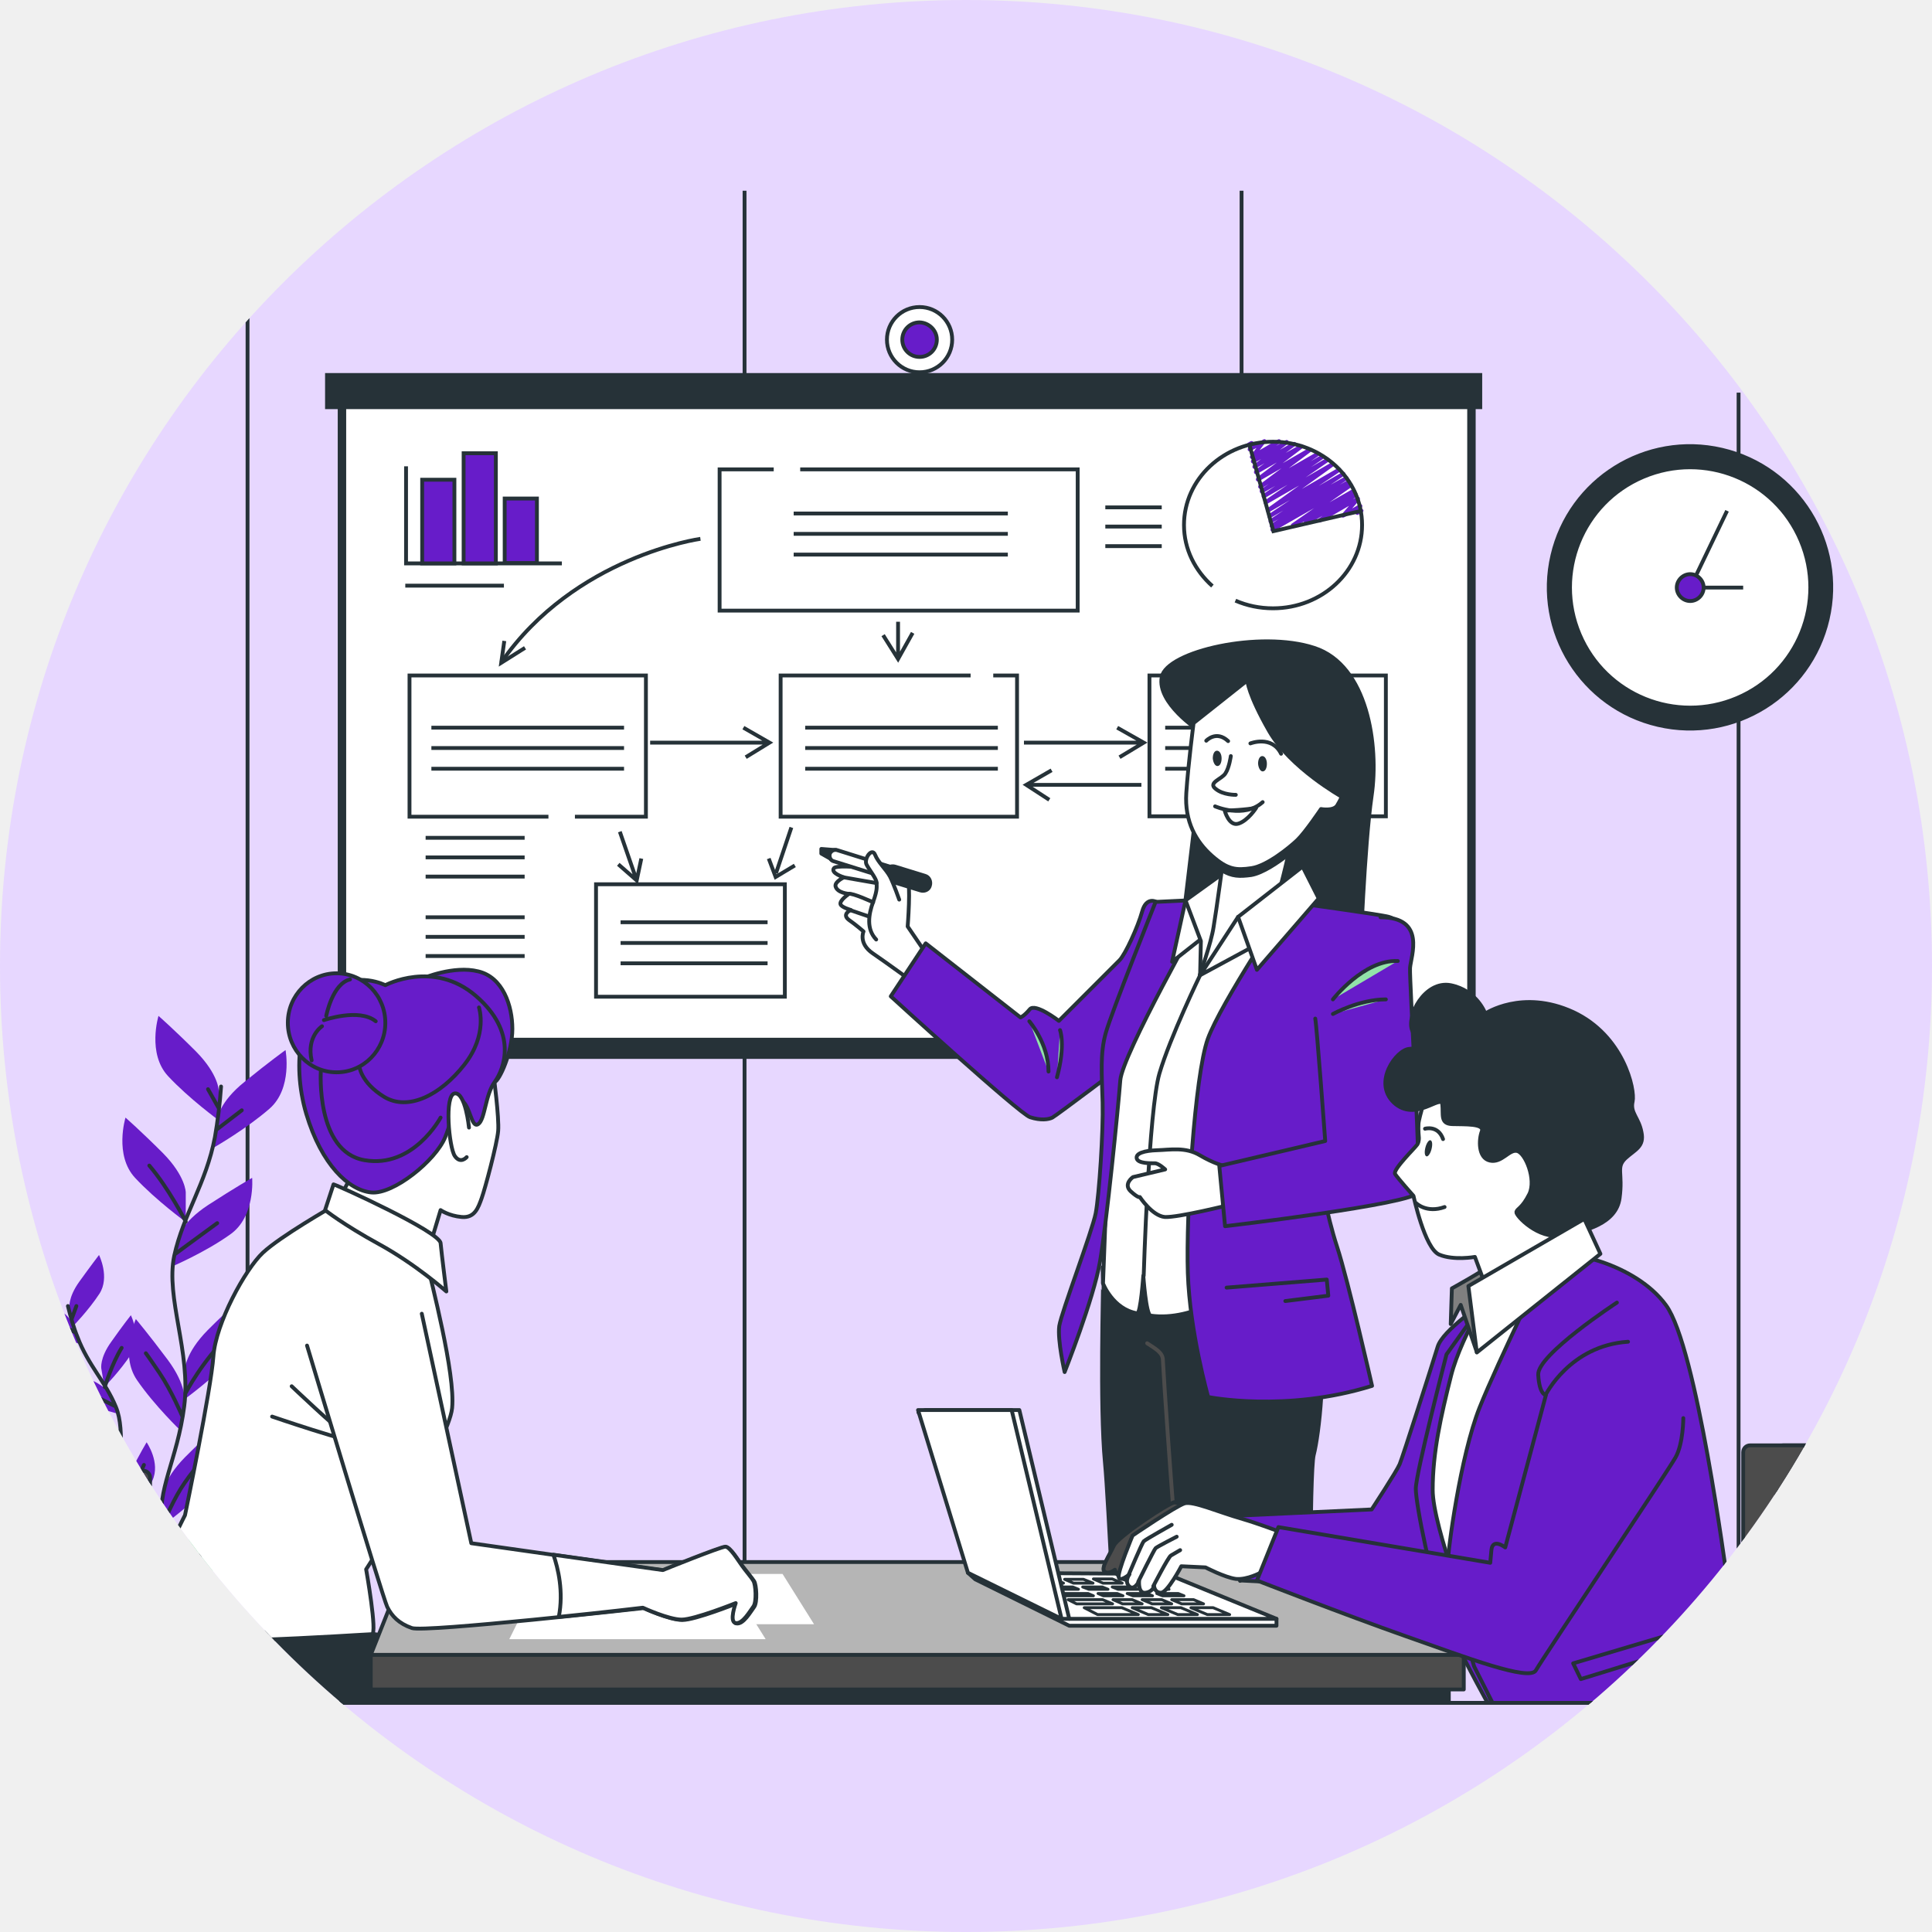
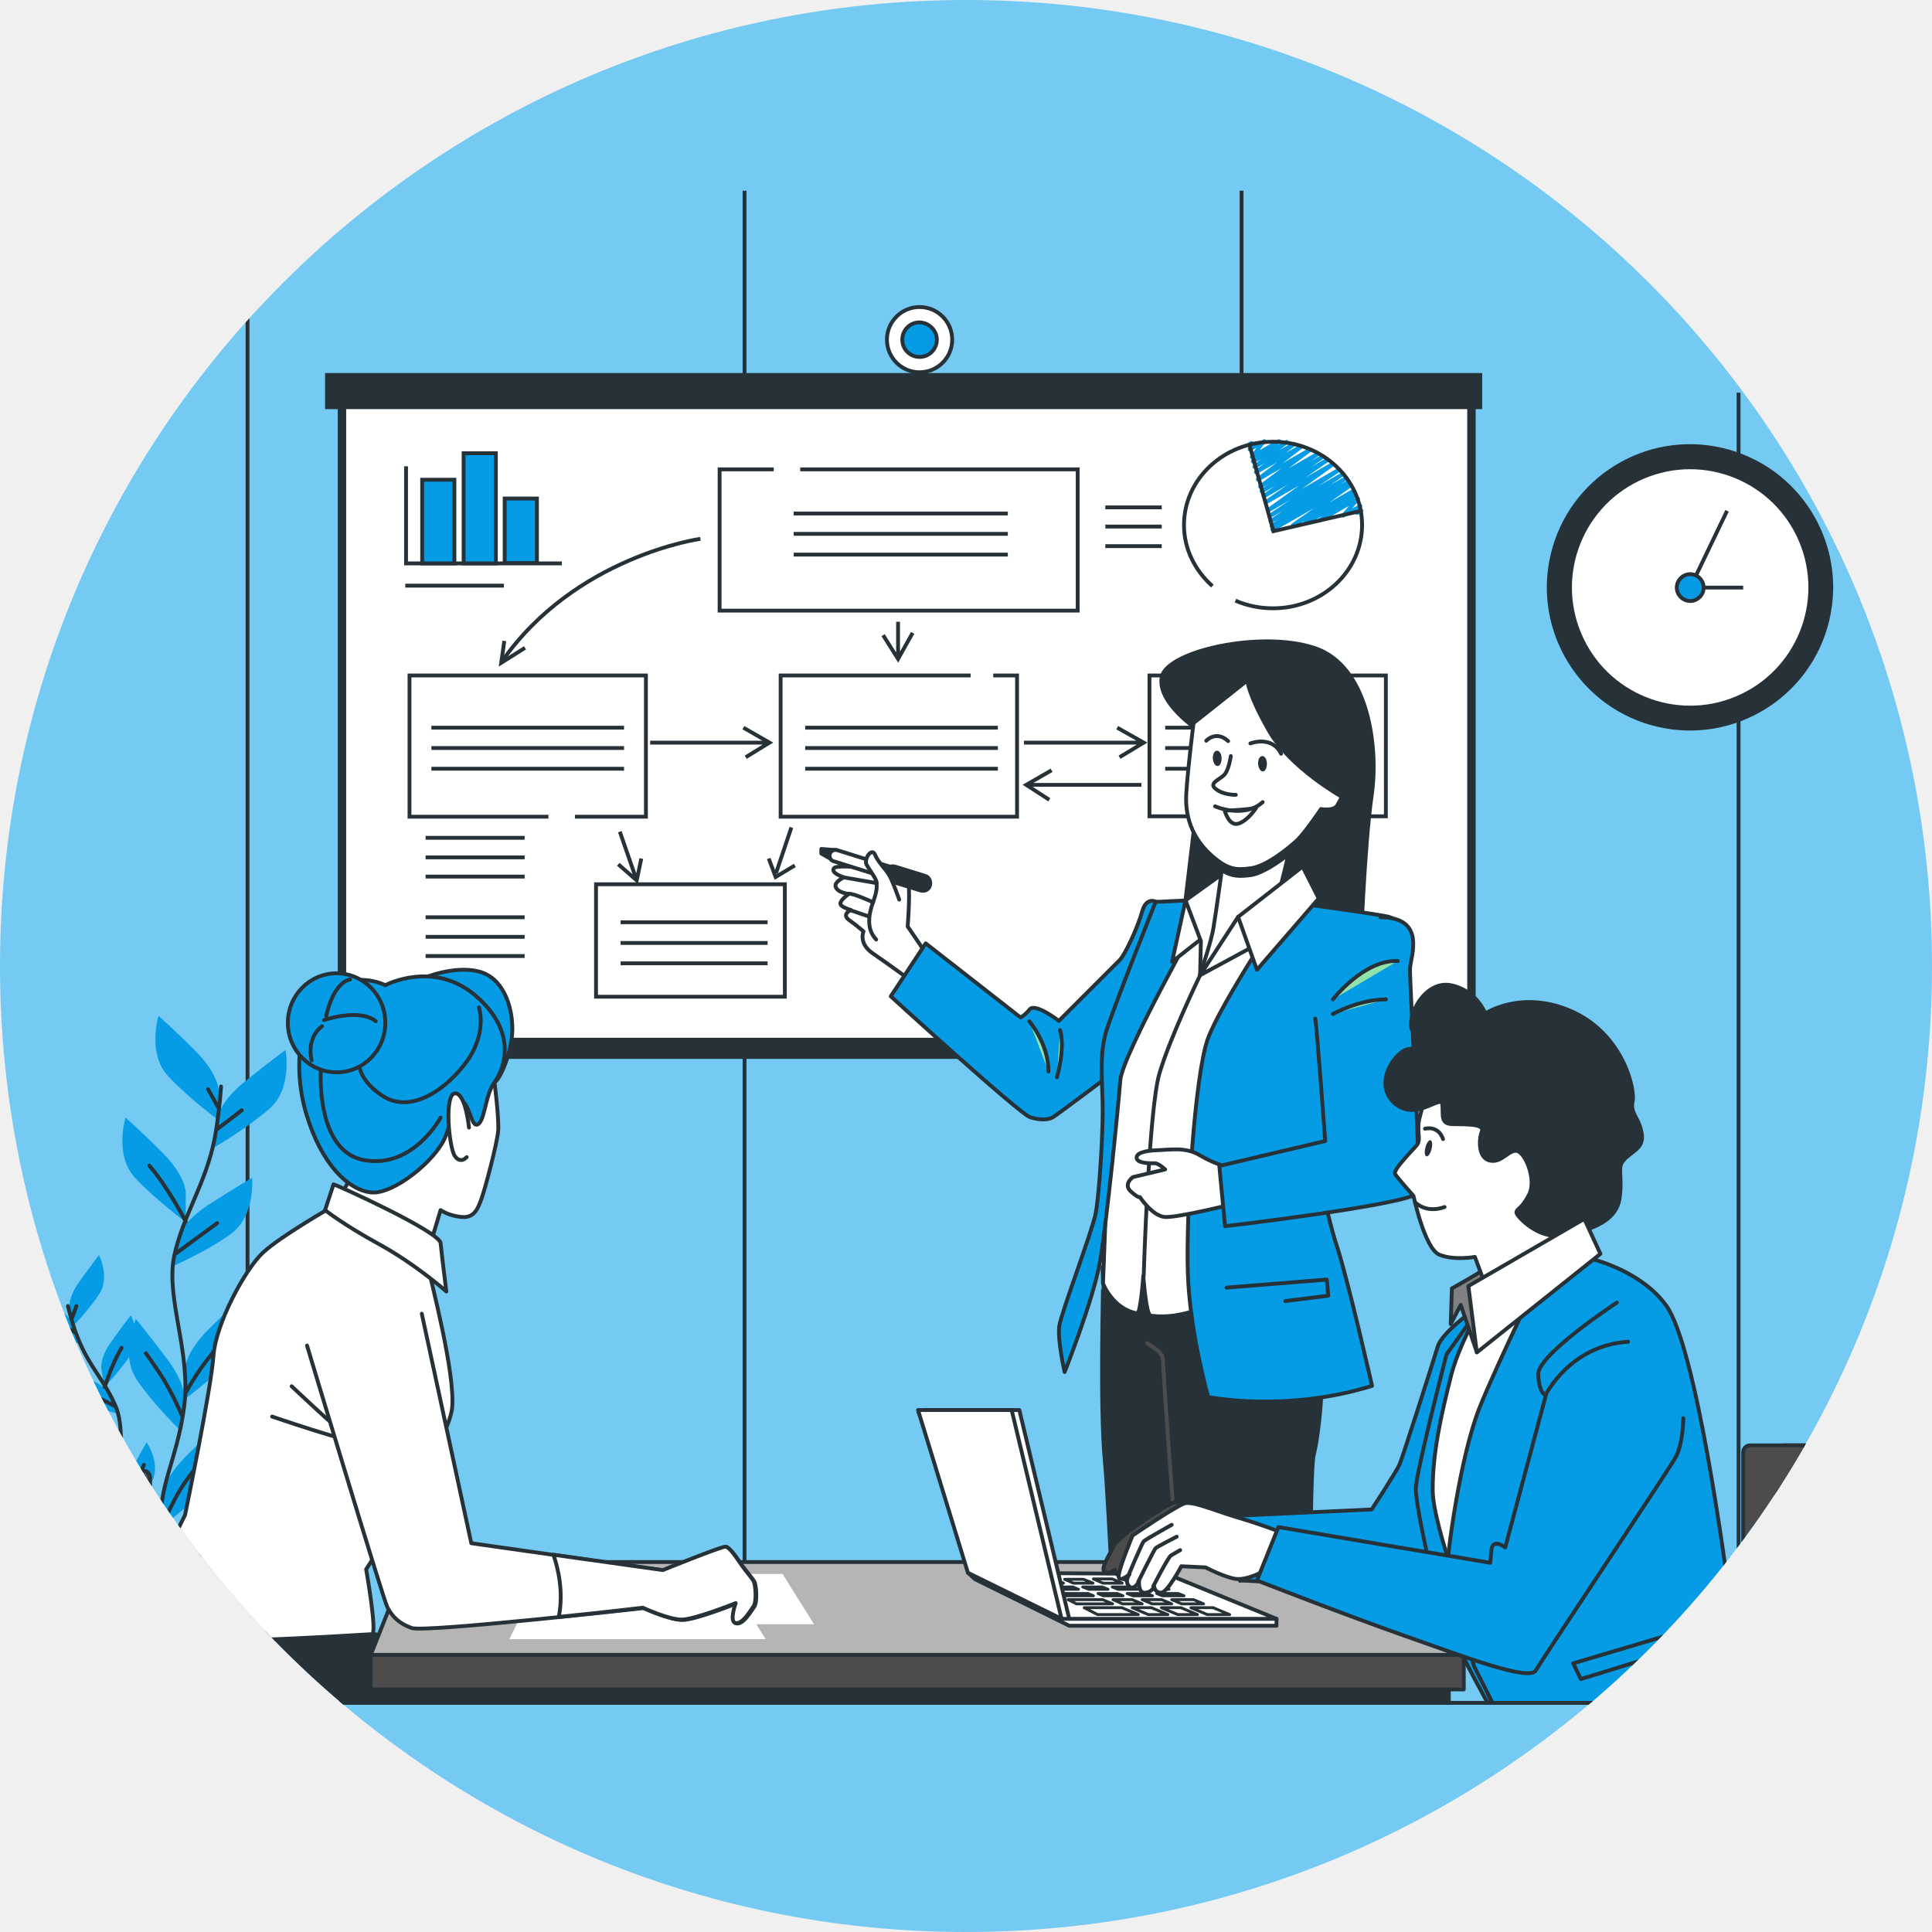
<svg xmlns="http://www.w3.org/2000/svg" xmlns:xlink="http://www.w3.org/1999/xlink" viewBox="0 0 503.4 503.4">
-   <style>.st1{clip-path:url(#SVGID_2_)}.st2{fill:none;stroke:#263238;stroke-miterlimit:10}.st3{fill:#263238}.st4{fill:#fff;stroke-linecap:round;stroke-linejoin:round}.st4,.st5{stroke:#263238;stroke-miterlimit:10}.st5,.st6{fill:#671cc9}.st7{fill:#92e3a9}.st11,.st12,.st13,.st15,.st8{stroke:#263238;stroke-linecap:round;stroke-linejoin:round;stroke-miterlimit:10}.st8{fill:none}.st11{fill:#263238}.st12{fill:#671cc9}.st13{fill:#92e3a9}.st15{fill:#4c4c4c}.st17{fill:#fff}</style>
+   <style>.st1{clip-path:url(#SVGID_2_)}.st2{fill:none;stroke:#263238;stroke-miterlimit:10}.st3{fill:#263238}.st4{fill:#fff;stroke-linecap:round;stroke-linejoin:round}.st4,.st5{stroke:#263238;stroke-miterlimit:10}.st5,.st6{fill:#059CE5}.st7{fill:#92e3a9}.st11,.st12,.st13,.st15,.st8{stroke:#263238;stroke-linecap:round;stroke-linejoin:round;stroke-miterlimit:10}.st8{fill:none}.st11{fill:#263238}.st12{fill:#059CE5}.st13{fill:#92e3a9}.st15{fill:#4c4c4c}.st17{fill:#fff}</style>
  <g id="Layer_12">
    <defs>
      <circle id="SVGID_1_" cx="251.7" cy="251.7" r="251.7" />
    </defs>
    <clipPath id="SVGID_2_">
      <use xlink:href="#SVGID_1_" overflow="visible" />
    </clipPath>
-     <path clip-path="url(#SVGID_2_)" fill="#e7d7ff" d="M-2.1-4.3h507.7v507.7H-2.1z" />
+     <path clip-path="url(#SVGID_2_)" fill="#74CAF3" d="M-2.1-4.3h507.7v507.7H-2.1z" />
    <g class="st1">
      <path class="st2" d="M64.5 63.4V419m0-369.3v6.8M194 49.7V419M323.5 49.7V419M453 102.3V419m0-369.3v43.8" />
    </g>
    <g class="st1">
      <path class="st3" d="M88 100.2h296.5v175.7H88z" />
      <path class="st4" d="M89.7 105.2h293.1v165.7H89.7z" />
      <path class="st3" d="M84.7 97.2h301.5v9.4H84.7z" />
      <circle class="st4" cx="239.6" cy="88.5" r="8.5" />
      <path class="st5" d="M244.1 88.5c0 2.5-2 4.5-4.5 4.5s-4.5-2-4.5-4.5 2-4.5 4.5-4.5c2.5.1 4.5 2.1 4.5 4.5z" />
    </g>
    <g class="st1">
      <path class="st2" d="M142.9 212.8h-36.2V176h61.6v36.8h-18.5m5.5 17.6h49.2v29.3h-49.2zM258.8 176h6.2v36.8h-61.6V176h49.5m-44.4-53.7h72.3v36.8h-93.3v-36.8h14.1m97.9 53.7h61.6v36.7h-61.6zm-117-35.6s-32.7 4.5-51.9 32.2m30.9 44.1l4.4 12.7m40.3-13.8l-4 11.9m-41.1-2.3l4.8 4.2 1.2-5.7m33.2 0l1.8 4.8 5-3" />
      <path class="st2" d="M131.4 167l-.8 5.7 6.2-3.9m130 24.7h30.9m-6.6-3.9l6.9 3.9-6.3 3.8m-122.3-3.8h30.8m-6.5-3.9l6.8 3.9-6.2 3.8M234 162v9.4m3.8-6.5l-3.8 6.8-3.9-6.2m67.3 39h-29.7m6.3-3.8l-6.6 3.8 6 3.9m-66.6-74.6h55.8m-55.8 5.3h55.8m-55.8 5.4h55.8m-150.2 45.1h50.2m-50.2 5.3h50.2m-50.2 5.4h50.2m47.2-10.7H260m-50.2 5.3H260m-50.2 5.4H260m43.6-10.7h50.2m-50.2 5.3h50.2m-50.2 5.4h50.2m-192.1 40H200m-38.3 5.4H200m-38.3 5.3H200" />
      <path class="st6" d="M331.5 138.5c-.2 0-.3-.1-.4-.2-.1-.2-.1-.5.2-.7l.4-.2-.1.1c-.2.1-.5.1-.7-.2-.1-.2-.1-.5.2-.7l2-1.3-1.8 1c-.2.1-.5.1-.7-.2-.1-.2-.1-.5.2-.7l3.6-2.4-3.4 2c-.2.1-.5.1-.7-.2-.1-.2-.1-.5.1-.7l5.7-3.8-5.5 3.2c-.2.1-.5.1-.7-.2-.1-.2-.1-.5.1-.7l8.5-6.1-8.5 4.9c-.2.1-.5.1-.7-.2-.1-.2-.1-.5.1-.7l6.1-4.2-6 3.5c-.2.1-.5.1-.7-.2-.1-.2-.1-.5.1-.7l3.4-2.3-3.3 1.9c-.2.1-.5.1-.7-.2-.1-.2-.1-.5.1-.7l2.2-1.5-2 1.2c-.2.1-.5.1-.7-.2-.1-.2-.1-.5.1-.7l5.9-4.4-5.9 3.4c-.2.1-.5.1-.7-.2-.1-.2-.1-.5.1-.7l5.3-4-5.2 3c-.2.1-.5.1-.7-.2-.1-.2-.1-.5.1-.7l2.6-1.9-2.4 1.4c-.2.1-.5.1-.7-.2-.1-.2-.1-.5.1-.7l2.1-1.6-1.9 1.1c-.2.1-.5.1-.7-.2-.1-.2-.1-.5.1-.7l1.1-.8-.8.5c-.2.1-.5.1-.6-.1-.2-.2-.2-.5 0-.6l1.6-2.1-1.5.8c-.2.1-.4.1-.6 0-.2-.1-.2-.3-.2-.5l.2-.6c-.2 0-.3-.1-.4-.3-.1-.2-.1-.5.2-.7l.7-.4c.2-.1.4-.1.6 0 .2.1.2.3.2.5l-.1.5 2.7-1.5c.2-.1.5-.1.6.1.2.2.2.5 0 .6l-1.6 2.1 4.8-2.8c.2-.1.5-.1.7.2.1.2.1.5-.1.7l-1.1.8 2.5-1.5c.2-.1.5-.1.7.2.1.2.1.5-.1.7l-2.1 1.6 3.5-2c.2-.1.5-.1.7.2.1.2.1.5-.1.7L335 118l3.9-2.2c.2-.1.5-.1.7.2.1.2.1.5-.1.7l-5.3 4 6.9-4c.2-.1.5-.1.7.2.1.2.1.5-.1.7l-5.9 4.4 7.3-4.2c.2-.1.5-.1.7.2.1.2.1.5-.1.7l-2.2 1.5 2.9-1.7c.2-.1.5-.1.7.2.1.2.1.5-.1.7l-3.4 2.3 4.1-2.4c.2-.1.5-.1.7.2.1.2.1.5-.1.7l-6.1 4.2 6.9-4c.2-.1.5-.1.7.2.1.2.1.5-.1.7l-8.5 6.1 9.5-5.5c.2-.1.5-.1.7.2.1.2.1.5-.1.7l-5.7 3.8 6.2-3.6c.2-.1.5-.1.7.2.1.2.1.5-.2.7l-3.6 2.4 3.9-2.2c.2-.1.5-.1.7.2.1.2.1.5-.2.7l-2 1.3 2.1-1.2c.2-.1.5-.1.7.2.1.2.1.5-.2.7l-.4.2.4-.3c.2-.1.5-.1.7.2.1.2.1.5-.1.7l-5.9 4.1 6.1-3.5c.2-.1.5-.1.7.2.1.2.1.5-.1.7l-.1.1c.2-.1.5-.1.7.2.1.2.1.5-.1.7l-1.1.8 1.1-.6c.2-.1.5-.1.6.1.2.2.2.5 0 .7l-1.9 2.2 1.9-1.1c.2-.1.4-.1.6.1.2.1.2.4.1.6l-.2.5c.2 0 .4.1.5.2.1.2.1.5-.2.7l-1.1.6c-.2.1-.4.1-.6-.1-.2-.1-.2-.4-.1-.6l.2-.4-3.2 1.8c-.2.1-.5.1-.6-.1-.2-.2-.2-.5 0-.7l1.9-2.2-7.4 4.3c-.2.1-.5.1-.7-.2-.1-.2-.1-.5.1-.7l1.1-.8-4.2 2.4c-.2.1-.5.1-.7-.2-.1-.2-.1-.5.1-.7l.1-.1-2.8 1.6c-.2.1-.5.1-.7-.2-.1-.2-.1-.5.1-.7l5.9-4.1-10.5 6c-.2 0-.3.1-.4.1z" />
      <path class="st2" d="M315.9 152.7c-4.5-4-7.4-9.6-7.4-15.9 0-12 10.4-21.7 23.2-21.7 12.8 0 23.2 9.7 23.2 21.7s-10.4 21.7-23.2 21.7c-3.5 0-6.8-.7-9.8-2M288 132.2h14.7m-14.7 5h14.7m-14.7 5.1h14.7m-191.8 76h25.8m-25.8 5.1h25.8m-31.1-70.8h25.7m-20.4 75.8h25.8M110.9 239h25.8m-25.8 5.1h25.8m-25.8 5h25.8" />
      <path class="st2" d="M325.5 115.7l6.3 22.7 22.9-5.3m-248.9-11.6v25.3h40.6" />
      <path class="st5" d="M110 125h8.4v21.8H110zm21.5 4.9h8.4v16.8h-8.4zm-10.7-11.8h8.4v28.7h-8.4z" />
    </g>
    <g class="st1">
      <path class="st6" d="M57 284.2s0-4.2-5.9-10.2c-5.9-5.9-9.8-9.3-9.8-9.3s-3 9.8 2.5 15.7c5.5 5.9 13.2 11.5 13.2 11.5v-7.7zm-8.6 26.5s0-4.2-5.9-10.2c-5.9-5.9-9.8-9.3-9.8-9.3s-3 9.8 2.5 15.7c5.5 5.9 13.2 11.5 13.2 11.5v-7.7z" />
      <path class="st6" d="M56.7 291.4s.4-4.2 7-9.5c6.5-5.3 10.7-8.3 10.7-8.3s1.9 10-4.2 15.3c-6.1 5.3-14.3 10-14.3 10l.8-7.5zm-10.4 31.3s.9-4.1 7.9-8.7c7.1-4.6 11.5-7.1 11.5-7.1s.9 10.2-5.8 14.8c-6.6 4.7-15.3 8.4-15.3 8.4l1.7-7.4zm1.9 34.1s0-4.2 5.9-10.2c5.9-5.9 9.8-9.3 9.8-9.3s3 9.8-2.5 15.7c-5.5 5.9-13.2 11.5-13.2 11.5v-7.7z" />
      <path class="st6" d="M48.1 365.2s.6-4.2-4.4-10.9-8.3-10.6-8.3-10.6-4.3 9.2.3 15.9c4.6 6.7 11.4 13.2 11.4 13.2l1-7.6zm-5.8 24.7s0-4.2 5.9-10.2c5.9-5.9 9.8-9.3 9.8-9.3s3 9.8-2.5 15.7c-5.5 5.9-13.2 11.5-13.2 11.5v-7.7z" />
      <path class="st7" d="M46.2 412.2s-1.1-4.1 3.2-11.4c4.2-7.3 7.1-11.5 7.1-11.5s5.3 8.7 1.5 15.8c-3.8 7.1-9.8 14.4-9.8 14.4l-2-7.3z" />
      <path class="st8" d="M57.6 283.1c-.3 4.5-.9 9.2-1.6 13.2-2.3 12.1-8.2 20-10.6 30.9-2.3 11 4.4 25.1 2.6 39.2-1.8 14.1-7.3 21.9-5.7 31.3 1.6 9.4 9.8 34.8 9.8 34.8m4.5-138.3l6.4-4.9m-6.1-.7l-2.7-4.8m-8.5 42.9s5.4-4 10.9-8m-8.2-.4s-4.5-8.8-9.5-14.6m9.5 59.2s4.2-8.2 11.5-15.3" />
      <path class="st8" d="M47.4 368.8s-2.7-6.4-5.8-11c-3.1-4.6-3.6-5.2-3.6-5.2m4.3 45.1s2.1-5.4 4.8-9.8c2.7-4.3 6.3-8.2 6.3-8.2m-5.2 39.9s-.6-5.1 1.6-9.4c2.2-4.3 4.8-10 5.8-12.2" />
      <path class="st6" d="M18.1 340.9s-.5-2.7 2.6-7 5.1-6.9 5.1-6.9 2.9 5.8.1 10.1-7 8.6-7 8.6l-.8-4.8zm8.3 15.7s-.5-2.7 2.6-7c3.1-4.4 5.1-6.9 5.1-6.9s2.9 5.8.1 10.1-7 8.6-7 8.6l-.8-4.8z" />
      <path class="st6" d="M19.2 345.4s-.7-2.6-5.4-5.2-7.6-4-7.6-4-.1 6.5 4.3 9.2c4.4 2.7 10 4.7 10 4.7l-1.3-4.7zm9.9 18.5s-1-2.5-5.9-4.6c-4.9-2.1-8-3.2-8-3.2s.6 6.5 5.2 8.7c4.7 2.2 10.5 3.6 10.5 3.6l-1.8-4.5zm2.5 21.6s-.5-2.7-4.8-5.7c-4.4-3.1-7.1-4.8-7.1-4.8s-.8 6.4 3.3 9.6c4.1 3.1 9.5 5.8 9.5 5.8l-.9-4.9z" />
      <path class="st6" d="M32.5 390.7s-.8-2.6 1.6-7.3c2.4-4.8 4.1-7.6 4.1-7.6s3.7 5.3 1.5 10-5.7 9.5-5.7 9.5l-1.5-4.6z" />
      <path class="st7" d="M40 412.2s.3-2.7 4.5-6 6.8-5.2 6.8-5.2 1.2 6.4-2.7 9.7c-3.9 3.4-9.1 6.3-9.1 6.3l.5-4.8zm-1.1-6.7s-.5-2.7-4.8-5.7c-4.4-3.1-7.1-4.8-7.1-4.8s-.8 6.4 3.3 9.6c4.1 3.1 9.5 5.8 9.5 5.8l-.9-4.9zm-.1 14.5s.2-2.7-3.2-6.8c-3.4-4.1-5.7-6.4-5.7-6.4s-2.4 6 .8 10.1 7.7 8 7.7 8l.4-4.9z" />
      <path class="st8" d="M17.7 340.3c.7 2.8 1.5 5.7 2.5 8.1 2.8 7.4 7.3 11.6 10 18.2s0 16.2 2.6 24.8c2.7 8.6 6.9 12.9 7 19 0 6.1-2.4 22.9-2.4 22.9m-17.9-86.2l-4.5-2.3m3.7-1.2l1.2-3.3m9.9 26s-3.8-1.9-7.7-3.9m5.2-1s1.8-6 4.4-10.2m.4 38.1s-3.5-4.7-8.9-8.4" />
      <path class="st8" d="M33.4 392.9s1-4.3 2.4-7.5c1.5-3.2 1.7-3.7 1.7-3.7m2 33.3s3-3.7 4.9-5.1c1.9-1.4 3.2-2.8 3.2-2.8m-7.9 3.3s-1.9-3.2-4.1-5.6c-2.1-2.4-4.8-4.5-4.8-4.5m7.6 24.6s-.2-3.3-2-5.7c-1.9-2.5-4.1-5.7-5-7" />
    </g>
    <g class="st1">
      <circle transform="rotate(-76.927 440.335 153.106)" cx="440.4" cy="153.1" fill="#263238" stroke="#263238" stroke-miterlimit="10" r="36.8" />
      <circle transform="rotate(-22.957 440.31 153.118)" cx="440.4" cy="153.1" fill="#fff" stroke="#263238" stroke-miterlimit="10" r="31.3" />
      <path class="st2" d="M450 133.1l-9.6 20h13.8" />
      <path class="st5" d="M443.9 153.1c0 1.9-1.6 3.5-3.5 3.5s-3.5-1.6-3.5-3.5 1.6-3.5 3.5-3.5 3.5 1.6 3.5 3.5z" />
    </g>
    <g class="st1">
      <path class="st4" d="M241.2 248.3l-4.7-6.9s.9-11.1-.1-12.8c-1.1-1.7-18.2-3.7-19.1-2.4-1 1.3 2.6 2.4 2.6 2.4s-2.4 1.1-2.2 2.3c.4 1.8 3.5 2 3.5 2s-2.5 1.7-2.2 2.7c.2.8 2.7 1.5 2.7 1.5s-2.5 1.1-.5 2.6c2 1.4 3.8 3 3.8 3s-1.4 3.1 2.4 5.7 10.5 7.5 10.5 7.5l3.3-7.6z" />
      <path class="st11" d="M217.8 221.5l-3.8-.3v1.2l3 1.7c.1 0 .8-2.9.8-2.6z" />
      <path class="st4" d="M232.7 229.2c-.2 0-.3 0-.5-.1l-15-4.7c-.8-.2-1.2-1.1-1-1.9.3-.8 1.1-1.2 1.9-1l15 4.7c.8.3 1.2 1.1 1 1.9-.2.7-.8 1.1-1.4 1.1z" />
      <path class="st11" d="M240.5 232.1c-.2 0-.4 0-.7-.1l-7.8-2.4c-1.1-.3-1.6-1.5-1.3-2.5.3-1.1 1.5-1.6 2.5-1.3l7.8 2.4c1.1.3 1.6 1.5 1.3 2.5-.2.9-1 1.4-1.8 1.4z" />
      <path class="st4" d="M234.3 234.4s-1.4-4-2.4-6c-1.1-2-3.1-3.7-3.9-5.7-.8-2-3 1.1-2.2 2.6.8 1.5 2.6 3.7 2.6 4.7s.3 1.7-.9 5-1.8 7.1.8 9.8" />
      <path class="st8" d="M219.8 228.6l8.6 1.5m-7.3 2.8c1-.3 6.4 2.2 6.4 2.2m-5.8 2.1l4.4 1.5" />
      <path class="st12" d="M301.3 235s-2.6-1.5-3.7 2.5-4.4 11.2-5.9 12.7L275.9 266s-6.2-4.8-7.6-3c-1.5 1.8-2.4 2.1-2.4 2.1l-24.7-19.3-9.1 13.8s33.5 30.6 36.3 31.5c2.8.9 4.8.6 5.8.1s19.4-14.4 19.4-14.4 11.2-36.2 12.2-37.5c.8-1.3-4.5-4.3-4.5-4.3z" />
      <path class="st13" d="M268.2 266.1s5 5.8 5 13.1m3-10.8s1.5 3.8-.8 12.3" />
      <path class="st11" d="M312.3 190.3s-10.9-7.1-9.6-13.9c1.3-6.7 25.7-12.2 39.7-7.6 14 4.5 16.9 25.6 15 38.5-1.9 13-3 42.5-3 42.5l-47.6 1.4s4.4-34.6 5.4-45.6c.9-10.8.1-15.3.1-15.3zM287.9 381c1 10.3 2.9 55.9 4 62.7h49.5c-.1-7.8-.2-60.3.9-64.6 1.4-5.4 3.4-23.3 1.2-33.6s-4.8-15.2-4.8-15.2l-51.4-.1.1 4.2c.1.1-.9 31.9.5 46.6z" />
      <path d="M298.9 350c2.1 1.4 4.1 2.4 4.1 4.4 1 18.1 5 68.8 6.4 87" fill="none" stroke="#4c4c4c" stroke-linecap="round" stroke-linejoin="round" stroke-miterlimit="10" />
      <path class="st4" d="M313.6 234.3l25.1.9s-20.2 31-20 48.1c.2 17.1 3.6 52.4 3.6 52.4s-11 8.7-22.5 7.1c-1.2-.2-1.9-10.4-1.9-10.4s-.7 9.9-1.6 9.8c-6.4-1.1-8.9-7.8-8.9-7.8l1.3-34.2s0-22.4 2.5-28.8c2.5-6.4 19.4-35 19.4-35l3-2.1z" />
      <path class="st8" d="M312.7 254.1s-7.8 16.1-10.6 25.6-4.1 52.7-4.1 52.7" />
      <path class="st12" d="M335.7 235s-17.6 26.3-21 35.7c-3.4 9.5-5.7 45.7-5.2 61 .5 15.4 5.3 32.3 5.3 32.3s20.2 4.1 42.7-2.9c0 0-6.2-27.3-9.1-36.2-2.9-8.9-4.2-17.9-4.2-17.9s20.2-64.5 20.1-65.5c0-1-.4-2-2.4-2.6-2-.6-26.2-3.9-26.2-3.9z" />
      <path class="st12" d="M319.6 335.5l26.1-2.1.4 4.2-11.2 1.4m-21.5-101.3s-21 37.1-21.5 43.8c-.5 6.7-3.6 37.6-5.3 47.3-1.7 9.8-9.2 28.7-9.2 28.7s-1.9-8.3-1.4-12c.6-3.7 8.6-24.7 9.5-29.4.9-4.7 2-21.5 1.8-28.8-.2-7.4-.7-12.7.8-18.1 1.5-5.4 13-34.2 13-34.2l16.7-.8-4.4 3.5z" />
      <path class="st4" d="M308.9 234.6l-3.5 16 8.9-7z" />
      <path class="st4" d="M319.6 226.9l-10.7 7.7 4 10.6-.2 8.9 12.1-18z" />
      <path class="st4" d="M318.9 222.7s-2 14.9-2.7 18.9c-.6 4-3.6 12.5-3.6 12.5s19.1-18.4 20-19.9c.9-1.5 4.2-16.3 4.2-16.3s-12.2 4.6-17.9 4.8z" />
      <path class="st11" d="M318.4 226.8c2.6 1.6 4.6 1.6 7.6 1.2 3-.5 7.1-3.3 9.9-5.5.6-2.6 1.1-4.6 1.1-4.6s-12.3 4.6-18 4.7c-.1.1-.3 1.8-.6 4.2z" />
      <path class="st4" d="M325 177.3l-14 11.1s-1.4 10.7-1.9 18.2 2.6 12.8 6.7 16.4c4.1 3.6 6.3 3.8 10.3 3.2 4-.6 9.8-5.3 11.9-7.3s6.2-8.1 6.2-8.1 3.2.6 4.2-.9c.9-1.5 1.2-2.3 1.2-2.3s-13.4-7.5-18.9-17.1-5.7-13.2-5.7-13.2z" />
      <path class="st8" d="M320.7 197s-.4 3-1.4 4.5c-.9 1.5-4.6 2.4-2.6 4 2 1.7 5.3 1.6 5.3 1.6m-5.4 3s7.5 3.3 12.4-1.1" />
      <path class="st8" d="M319.1 211.2s1.1 4.2 3.6 3.4c2.5-.8 4.6-4.1 4.6-4.1s-3.2.6-8.2.7z" />
      <path class="st3" d="M330.1 199c0 1.1-.4 2-1.1 2-.6 0-1.1-.9-1.2-2 0-1.1.4-2 1.1-2 .7 0 1.2.9 1.2 2zm-11.8-1.4c0 1.1-.4 2-1.1 2-.6 0-1.1-.9-1.2-2 0-1.1.4-2 1.1-2 .7 0 1.2.9 1.2 2z" />
      <path class="st8" d="M314.3 193s2.6-2.8 5.7.1m5.8.6s5.6-2.2 8 2.7" />
      <path class="st4" d="M322.6 238.9l-9.9 15.2 14.6-7.9z" />
      <path class="st4" d="M339.4 225.8l-16.8 13.1 4.9 13.8 16.1-18.6zm-20.4 78s-2.7-.6-6.4-2.8c-3.7-2.2-7.7-1.4-11.1-1.3-3.3.1-5.7.8-5.3 2.2.4 1.3 3.7 1.2 4.7 1.2s2.7 1.6 2.7 1.6l-8.4 2s-2.6 1.8-.6 3.7c2.1 1.9 2.4 1.5 2.4 1.5s3.2 4.9 6.5 5.2c3.4.2 17-3.2 17-3.2l-1.5-10.1z" />
      <path class="st12" d="M342.7 265.4c.4 2 2.6 31.9 2.6 31.9l-27.6 6.5 1.5 15.7s49.3-5.8 50.3-8.8c.9-3-2.3-55.5-2.1-58.5.2-3 4.3-13.2-7.7-13.2" />
      <path class="st13" d="M347.3 260.4s8.1-10.4 16.9-10m-16.9 13.8s6.9-3.8 13.8-3.8" />
    </g>
    <g class="st1">
      <path class="st15" d="M39.1 443.7V385c0-1-.8-1.8-1.8-1.8h-7.2c-1 0-1.8.8-1.8 1.8v58.7h10.8z" />
      <path class="st11" d="M30.2 443.7V385c0-1-.8-1.8-1.8-1.8h-7.2c-1 0-1.8.8-1.8 1.8v58.7h10.8zm4 0h128.5c-1.1-2.4-2.5-4.5-4.4-5.7-5.8-3.7-61.3-12.3-61.3-12.3l-57.7-.9-2.8.9s-3.1 4.3-2.8 6.4c.3 1.1.4 6.4.5 11.6z" />
      <path class="st4" d="M86.6 314.4s-13.5 7.7-18.1 12c-4.6 4.3-12.3 18.4-12.9 27-.6 8.6-7.4 41.4-7.4 41.4s-13.8 27-11.7 31c2.1 4 58.9 0 60.4 0s-1.5-16.9-1.5-16.9 21.5-33.1 22.4-42c.9-8.9-5.5-33.1-6.7-38.6-1.2-5.6-21.8-15.1-24.5-13.9z" />
      <path class="st8" d="M76 361.2s10.7 10.2 15.2 13.6m-20.3-5.7s19.8 6.8 24.9 7.3" />
      <path class="st4" d="M128.6 280s1.5 11.3 1.2 14.7c-.3 3.4-3.4 15-4.3 17.5-.9 2.5-1.8 5.2-5.2 4.9-3.4-.3-5.5-1.8-5.5-1.8l-3.4 11.3-23.3-13.5 3.1-6.1s-3.4-5.5-4.3-14.7c-.9-9.2 4.3-19.6 11-23.6s18.4-2.5 21.8.3c3.4 2.8 8.9 11 8.9 11z" />
      <path class="st4" d="M86.9 308.6c1.2.3 27.6 12.3 27.9 15.3.3 3.1 1.5 12.6 1.5 12.6s-8-7.1-17.5-12.3c-9.5-5.2-14.1-8.9-14.1-8.9l2.2-6.7z" />
      <path class="st12" d="M110.2 254.9s8-3.4 14.4-1.8c6.4 1.5 8.9 8.9 8.9 15s-3.4 13.5-4.6 13.8c-1.2.3-4.3-14.4-10.1-18.7-5.8-4.3-8.6-8.3-8.6-8.3z" />
      <path class="st12" d="M100.4 256.7s12.6-6.7 23.6 2.8c11 9.5 7.4 19 4.9 22.4-2.5 3.4-2.5 9.8-4.3 11-1.8 1.2-2.1-4.9-4.3-6.1-2.1-1.2-1.8 3.4-4.3 9.5s-13.5 15-19.3 14.4c-5.8-.6-12.9-7.1-16.9-20.5-4-13.5-1.2-27.9 6.1-32.5 7.4-4.7 14.5-1 14.5-1z" />
      <path class="st8" d="M124.8 262.5s2.4 7-3.8 14.9c-6.2 7.9-14.6 12.2-20.9 8.4-6.2-3.8-6.5-8.1-6.5-8.1" />
      <path class="st8" d="M83.6 279s-1.4 21.1 11.4 23.3c12.7 2.2 19.8-11.1 19.8-11.1" />
      <ellipse class="st12" cx="87.7" cy="266.5" rx="12.7" ry="12.9" />
      <path class="st8" d="M85 264.7s1.6-8.4 6.2-9.5m-6.8 10.6s9.2-3.2 13.5.3m-14 1.3s-4.1 2.7-2.7 8.9" />
      <path class="st4" d="M122.2 293.8s-.9-9.2-3.7-8.9c-2.8.3-1.5 14.1 0 16.3s3.1.3 3.1.3" />
      <path fill="#b5b5b5" stroke="#263238" stroke-linecap="round" stroke-linejoin="round" stroke-miterlimit="10" d="M381.4 431.2H96.6l9.6-24.2h211.1z" />
      <path class="st11" d="M99.7 436h277.8v7.6H99.7z" />
      <path class="st15" d="M96.6 431.2h284.8v9H96.6z" />
      <path class="st17" d="M203.9 410.1l8.2 13.1h-66.8l6.5-13.1z" />
      <path class="st17" d="M191.3 414l8.2 13.1h-66.8l6.5-13.1z" />
      <path class="st4" d="M109.9 342.3l12.9 59.8 50 7.1s15-6.1 16.3-6.1c1.2 0 3.4 3.7 4.3 4.9s2.5 3.1 3.1 4c.6.9.9 5.5 0 6.7-.9 1.2-2.8 4.6-4.6 4.3-1.8-.3 0-5.2 0-5.2s-10.7 4.3-14.1 4.3c-3.4 0-10.1-3.1-10.1-3.1s-57 6.4-60.4 5.2c-3.4-1.2-5.2-3.1-6.4-5.5-1.2-2.5-20.9-68.1-20.9-68.1" />
      <path class="st4" d="M193.3 407.9c-.9-1.2-3.1-4.9-4.3-4.9-1.2 0-16.3 6.1-16.3 6.1l-28.5-4c1.2 3.5 2.7 9.6 1.4 16.2 11.9-1.2 21.9-2.4 21.9-2.4s6.7 3.1 10.1 3.1c3.4 0 14.1-4.3 14.1-4.3s-1.8 4.9 0 5.2c1.8.3 3.7-3.1 4.6-4.3.9-1.2.6-5.8 0-6.7-.5-.9-2.1-2.7-3-4z" />
    </g>
    <path clip-path="url(#SVGID_2_)" fill="none" stroke="#263238" stroke-linecap="round" stroke-linejoin="round" stroke-miterlimit="10" d="M11.8 443.7h485.6" />
    <g class="st1">
      <path class="st4" d="M278.6 423.6h54v-1.8l-80.4-12 1.9 1.7z" />
      <path class="st4" d="M278.6 421.8h54L304 410.1l-49.9-.3z" />
      <path d="M287.4 412.5h5l-2.6-1.1h-4.9zm10.2 4.3l2.6 1.1h5.1l-2.6-1.1zm9.4-1.6h-5.6l1.5.6h5.6zm-11.8.6h5.1l-1.5-.6h-5.1zm3.8-1.7h5.6l-1.6-.6h-5.6zm-19.3-1.6h5.1l-2.5-1h-4.9zm10.1 1l1.5.6h5.1l-1.6-.6zm24.8 7.2h5.8l-4.3-1.8h-5.8zm-12-1.8l4.3 1.8h5.1l-4.3-1.8zm-7.6 0l4.2 1.8h5.1l-4.3-1.8zm-2.7 0h-9.8l3.5 1.8h10.6zm2.7-6.4h5.5l-2.8-1.2-5.3.1zm10.3 4.3l2.6 1.1h5.7l-2.6-1.1zm-7.7 1.1l-2.6-1.1h-5l2.5 1.1zm-20.5-5.4l-2.3-1-6.7.1 1.7.9zm14 2.7h-5l1.4.6h5.1zm-9-1.7l1.6.6h5l-1.5-.6zm2.8 2.3l-1.4-.6h-8.4l1.2.6zm-11.8-1.7h7.9l-1.5-.6h-7.7zm14.2 2.7h-9l2.2 1.1h9.4z" stroke="#263238" stroke-width=".75" stroke-linecap="round" stroke-linejoin="round" stroke-miterlimit="10" fill="#fff" />
      <path class="st4" d="M278.6 421.8h-2L239.3 368l1.8-.6h24.5z" />
      <path class="st4" d="M276.6 421.8l-24.4-12-13-42.4h24.4z" />
    </g>
    <g class="st1">
      <path class="st11" d="M490.2 443.7v-65.3c0-1-.8-1.8-1.8-1.8h-23.8c-1 0-1.8.8-1.8 1.8v65.3h27.4z" />
      <path class="st15" d="M481.6 443.7v-65.3c0-1-.8-1.8-1.8-1.8H456c-1 0-1.8.8-1.8 1.8v65.3h27.4z" />
      <path class="st12" d="M386.4 339.6s-10.5 7-11.8 11.3c-1.3 4.3-9.1 28.7-9.9 30.6-.8 1.9-7.3 11.8-7.3 11.8l-34.4 1.6s-15.6-3.5-16.9-3.5-14.8 8.9-15.8 11.3c-1.1 2.4-3.5 5.9-2.4 6.7 1.1.8 2.7-.5 2.7-.5s.5 3.8 7.3 2.4c6.7-1.3 13.4-6.2 13.4-6.2s8.3 4 11.6 3.2c.1 0 .2-.1.3-.1v3.6s45.4 2.4 47.3 1.9c1.9-.5 11.8-12.6 11.8-12.6l11.6-62.3c-.3 0-.8-5.9-7.5.8z" />
      <path class="st15" d="M323.7 395.9l-.7-.9h-.1s-15.6-3.5-16.9-3.5-14.8 8.9-15.8 11.3c-1.1 2.4-3.5 5.9-2.4 6.7 1.1.8 2.7-.5 2.7-.5s.5 3.8 7.3 2.4c6.7-1.3 13.4-6.2 13.4-6.2s8.3 4 11.6 3.2c.1 0 .2-.1.3-.1v3.6l.6-16z" />
      <path class="st12" d="M387.6 443.7h1.1c-.8-1.9-1.5-3.7-1.8-4.7-.9-2.9-11.2-40.1-12.3-45.6-1.1-5.4-.6-13.2 2.3-24.1 2.9-10.9 9.5-29.7 9.5-29.7l-9.5 13.3s-8 31-8 35 4 24.4 8 34.4c2.3 5.8 7.1 14.8 10.7 21.4z" />
      <path class="st4" d="M390.7 332.1s-9.9 15.6-12.6 26.3-4.8 20.1-4.8 29.8 10.7 37.1 12.4 40.6c1.6 3.5 19.1 4.6 24.4-12.1 5.4-16.7 7.8-64.7 4.6-75.8-3.3-11-17.3-16.1-24-8.8z" />
      <path d="M387.9 329.8c-.7 1-9.6 5.9-9.6 5.9l-.3 9.3 2.6-5 4.2 12.3 4.4-22.8-1.3.3z" fill="gray" stroke="#263238" stroke-linecap="round" stroke-linejoin="round" stroke-miterlimit="10" />
      <path class="st12" d="M388.9 443.7H462c-2.4-6.4-11.7-31.4-12-32.5-.3-1.3-7.9-60.2-15.9-71.1-7.9-10.9-26.4-14.9-30.4-12.6 0 0-13.2 26.8-18.2 39.3-5 12.6-8.3 37.4-8.3 41s6.9 26.4 6.9 26.4l4.8 9.5z" />
      <path class="st8" d="M441.5 424l-31.6 9.4 2 4.1 17.5-5.4" />
      <path class="st4" d="M372.2 283.3s-2.5 7.8-2.6 9.5c-.1 1.6.1 3.6.1 3.6s.1 1-.4 1.8-6.5 6.6-5.8 7.7c.7 1.1 4.8 5.7 4.8 5.7s2.9 13.7 6.7 15.3c3.8 1.6 9.3.6 9.3.6l2 5.4 24-7.9-.4-7.9s2.4-14-.4-24.1c-2.7-10.1-26.7-21.1-37.3-9.7z" />
      <path class="st3" d="M373 299.4c-.3 1.2-.9 2-1.3 1.9-.5-.1-.6-1.1-.3-2.3s.9-2 1.3-1.9c.5.1.6 1.1.3 2.3z" />
      <path class="st4" d="M371.3 294.1s3.4-1 4.7 2.7m-7 16.7s2.7 2.7 7.4 1" />
      <path class="st11" d="M387 264.1s-2.1-6-9-7.4c-6.8-1.3-11.7 8.2-10 11.9 1.7 3.7 2.5 4.5-.8 4.7-3.3.2-9.6 8.7-4 14 5.6 5.2 12.2-2.2 12.6.4.3 2.7-.6 5.1 2.6 5.2 3.2.1 8.5-.2 7.7 1.9-.8 2.1-1 6.9 2.1 7.6 3.1.7 5-3 7.1-2.5 2.2.5 5 7.4 3.2 11.2-1.9 3.8-3.2 3.8-3.4 4.7-.2.9 5.7 7.2 11.9 6.1 6.1-1.1 14.1-3.1 15-9.7.9-6.6-1-8 1.5-10.4 2.5-2.3 5-3 4.2-6.8-.7-3.8-3-5-2.3-8 .7-3.1-2.4-17.2-15.5-23.3-13.3-6.1-22.9.4-22.9.4z" />
      <path class="st4" d="M412.8 317.6l-30.2 17.5 2.2 17.3 32.2-25.7zm-79.1 81.6s-6.1-2.3-9.9-3.4c-6.6-1.9-12.8-4.7-15.1-4.1-2.3.7-13.6 8.4-13.6 8.4s-4 9.6-3.6 10.9c.3 1.3 2.8-.8 2.8-.8s-1.4 1.8-.1 3.1c1.3 1.3 2.6-1.3 2.6-1.3s-.3 3.3 1.7 3c2-.3 2.2-1.8 2.2-1.8s.1 1.8 1.8 1.8 5.3-6.9 5.3-6.9l6.3.3s5 2.6 7.9 3c3 .3 6.6-1.7 6.6-1.7l4 1 3.3-9.6-2.2-1.9z" />
      <path class="st8" d="M294.1 410.3s3.4-8.1 3.9-8.7c.5-.5 7.3-4.3 7.3-4.3m-8.7 14.8s4.1-8.3 4.5-8.7c.4-.4 5.5-3 5.5-3m-6.1 12.9s3.9-7.6 4.6-8c.7-.4 2.4-1.4 2.4-1.4" />
      <path class="st12" d="M421.3 339.4s-20.8 13.6-20.5 18.8c.3 5.3 2 5.3 2 5.3l-10.6 39.7s-3.3-2.6-3.6.7l-.3 3.3-55.2-9.3-5.6 13.9s22.8 8.9 38.7 14.5c15.9 5.6 32.4 11.9 34 8.9 1.7-3 34.4-51.9 36.4-55.5 2-3.6 2-10.2 2-10.2" />
      <path class="st8" d="M402.7 363.5s6.3-12.9 21.5-13.9" />
    </g>
  </g>
</svg>
